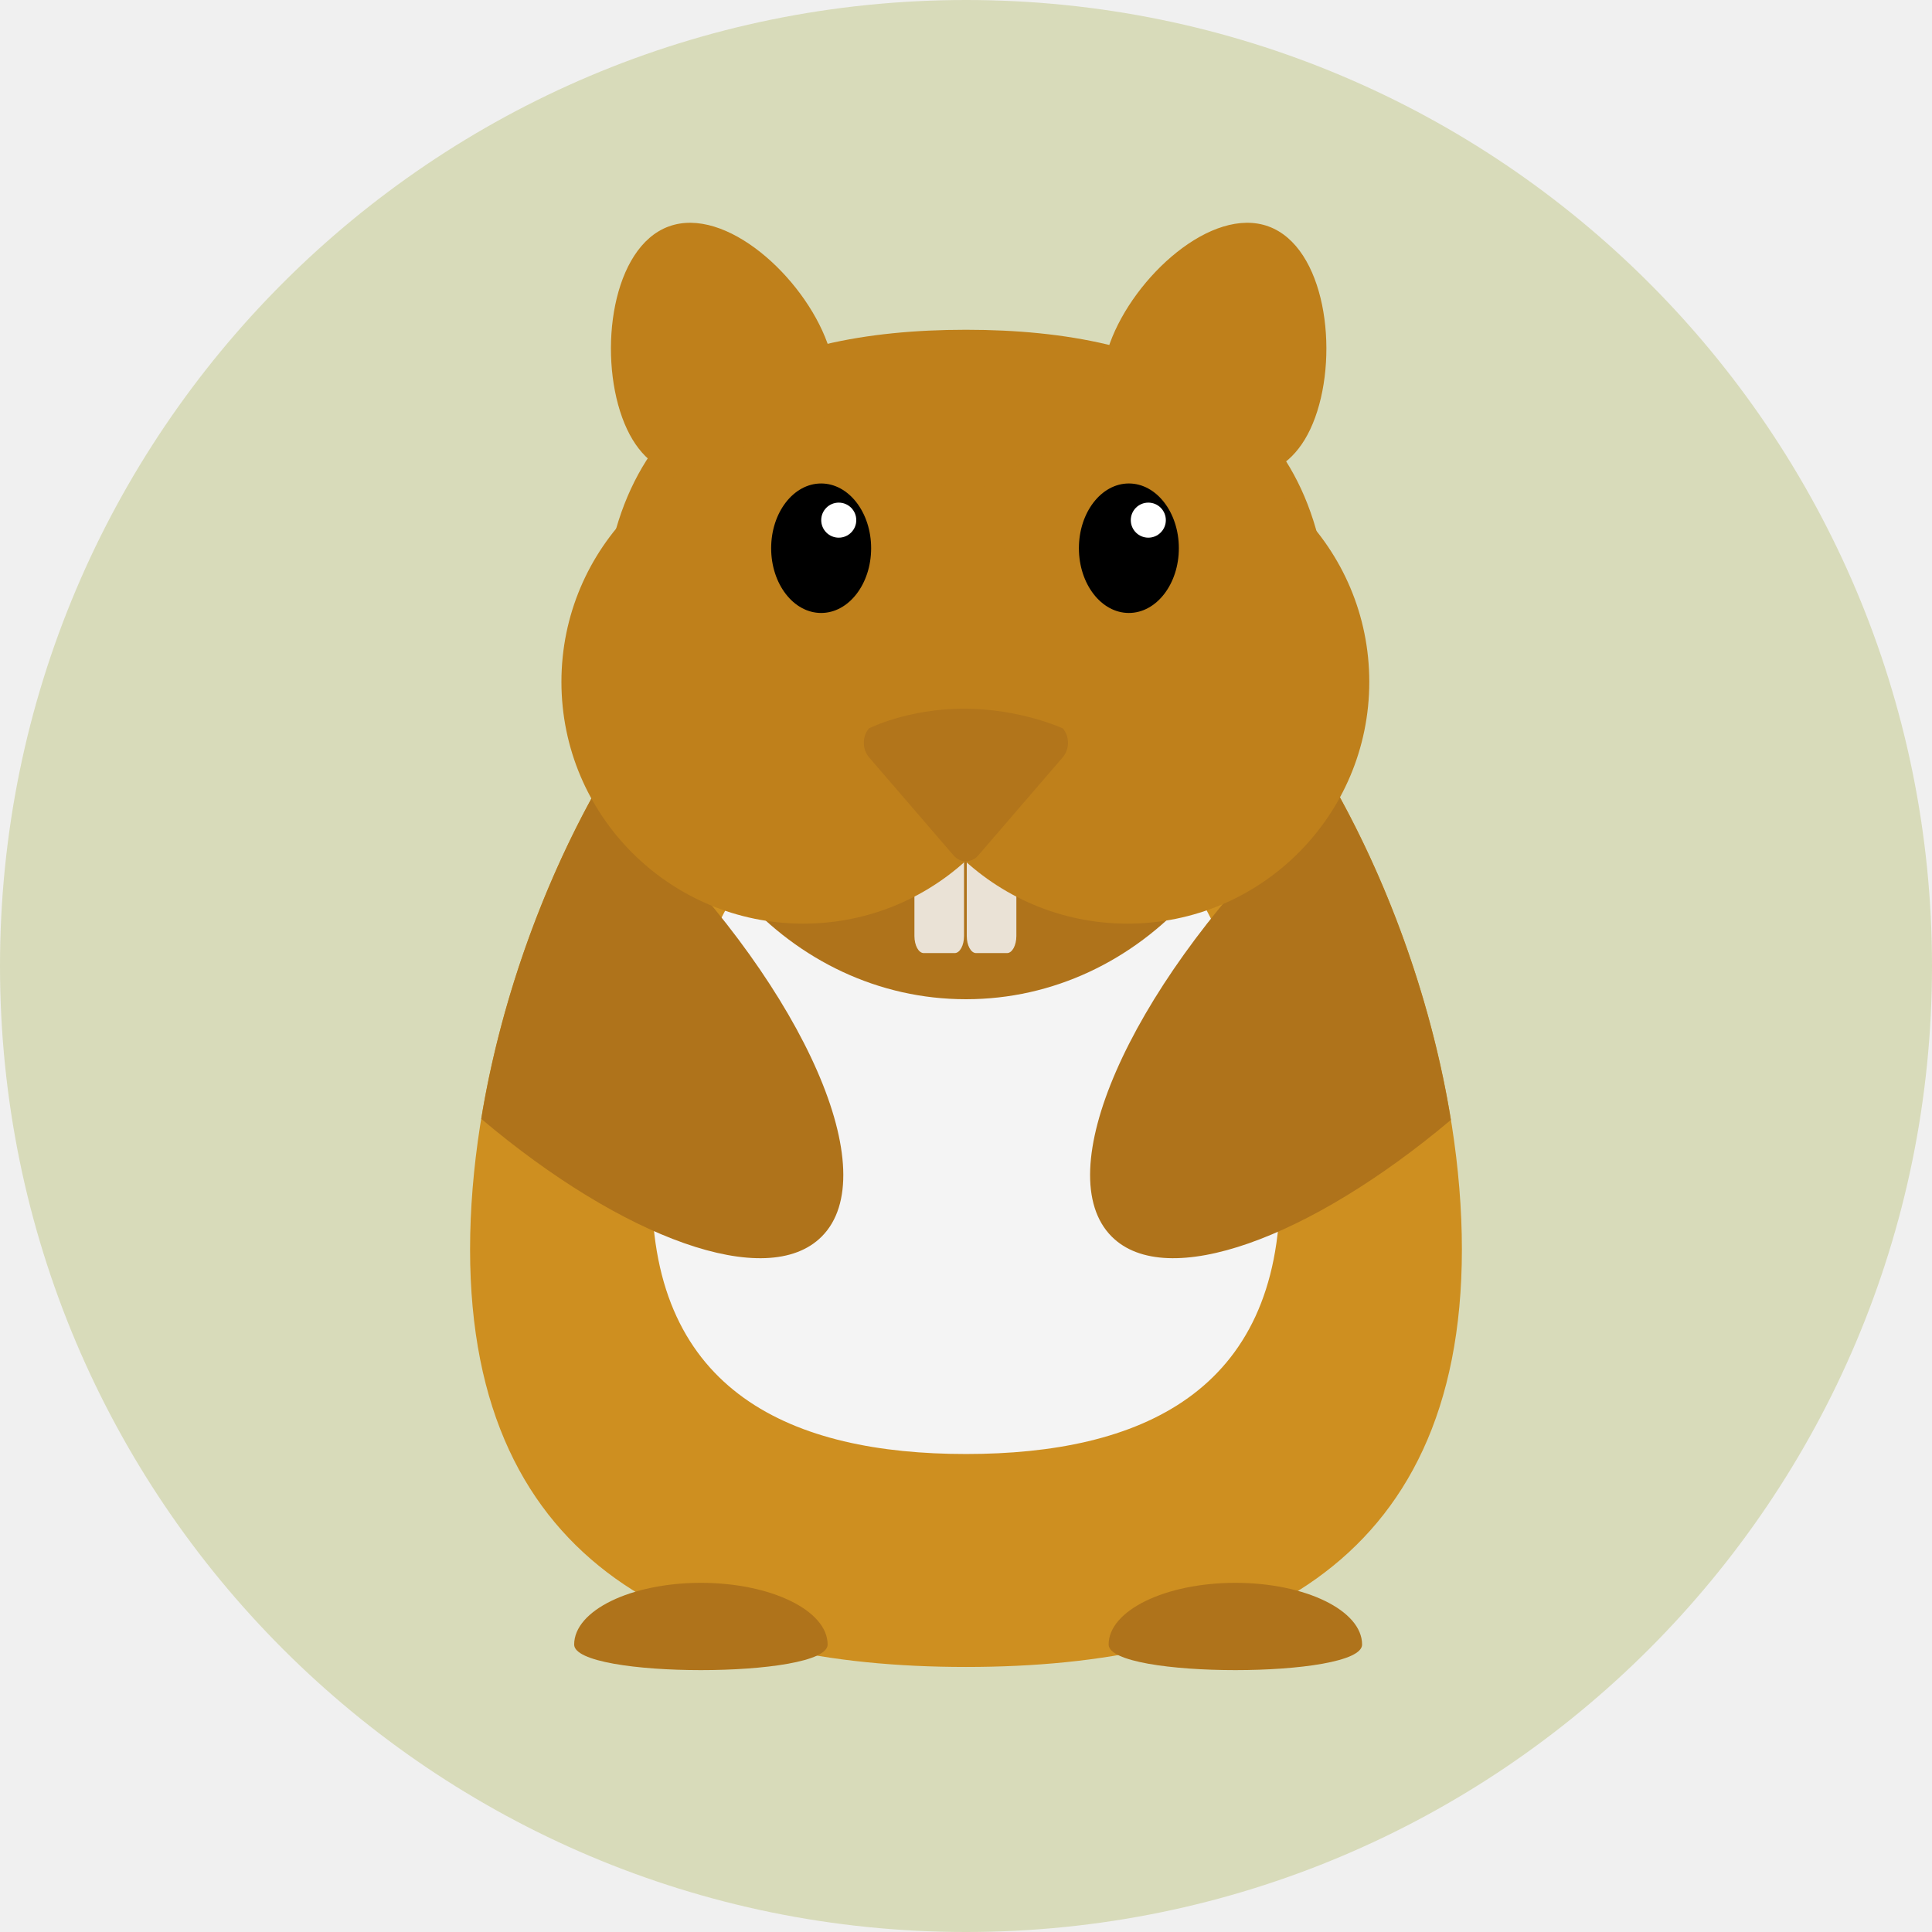
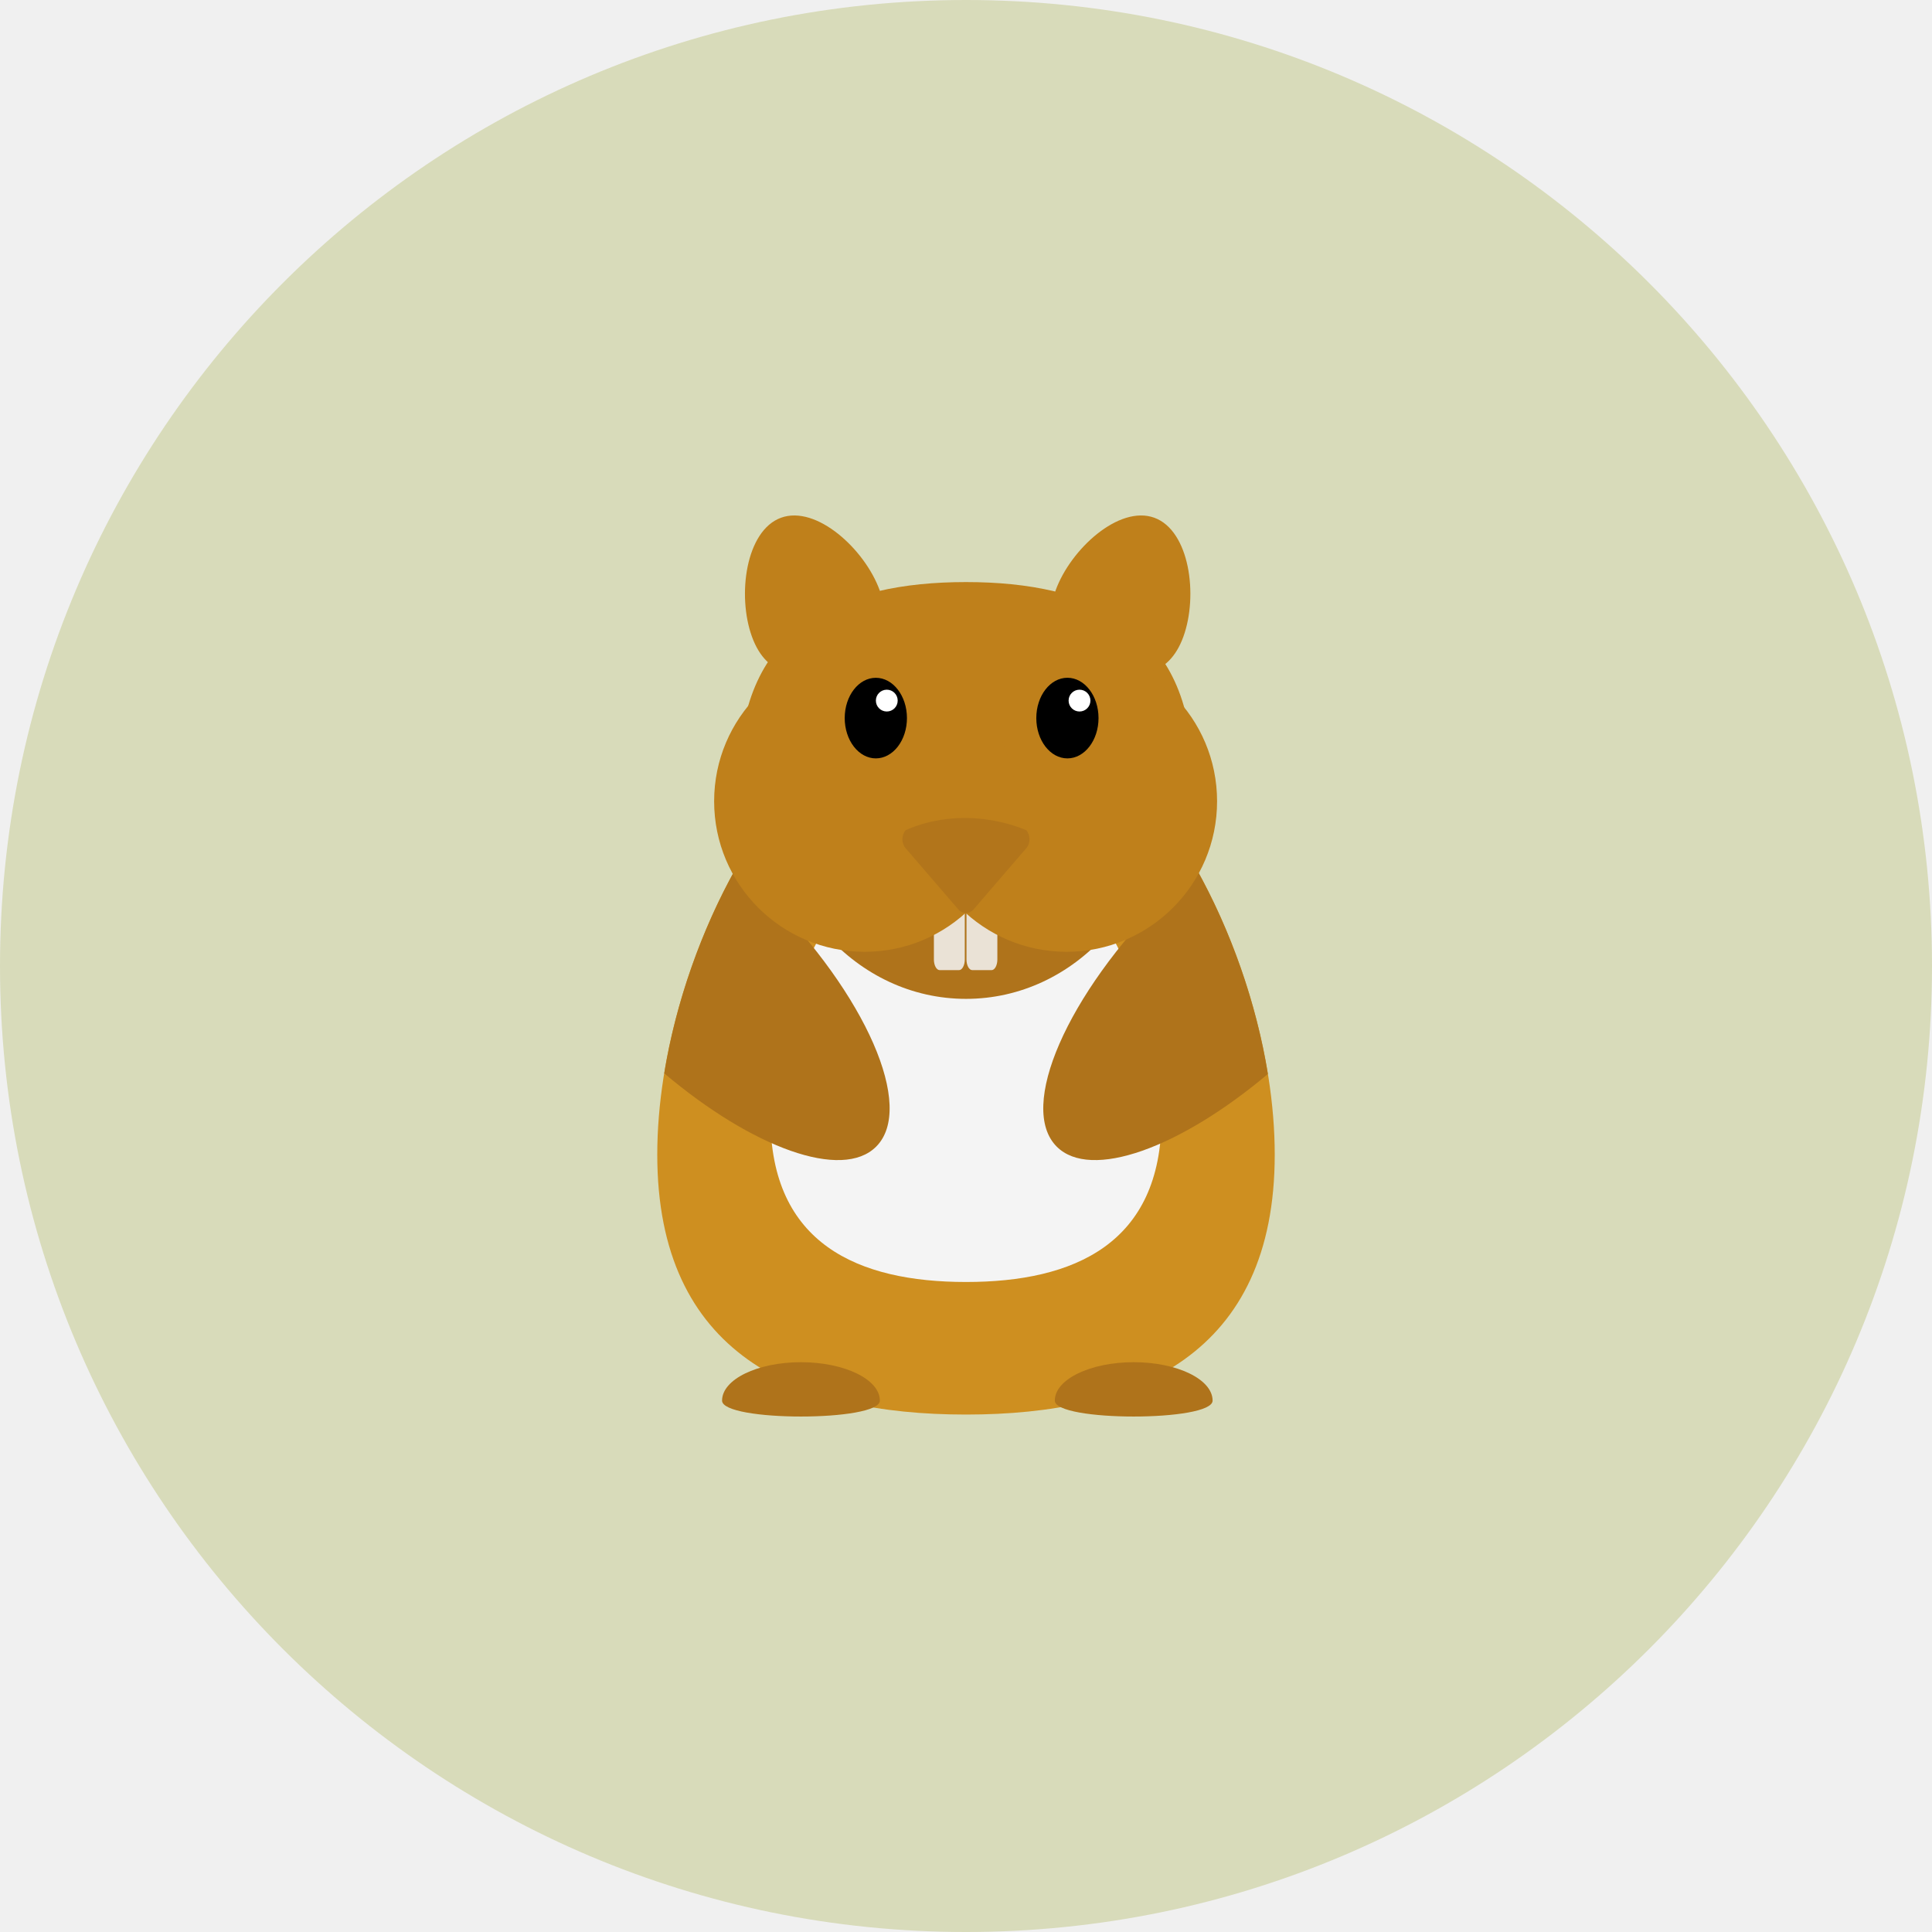
- <svg xmlns="http://www.w3.org/2000/svg" height="456" width="456" version="1.1" id="Layer_1" viewBox="0 0 496.158 496.158" xml:space="preserve" fill="#000000">
+ <svg xmlns="http://www.w3.org/2000/svg" height="456" width="456" version="1.1" id="Layer_1" viewBox="0 0 496.158 496.158" fill="#000000">
  <g id="SVGRepo_bgCarrier" stroke-width="0" />
  <g id="SVGRepo_tracerCarrier" stroke-linecap="round" stroke-linejoin="round" />
  <g id="SVGRepo_iconCarrier">
-     <path style="fill:#d8dbba;" d="M248.075,0C111.07,0,0,111.055,0,248.083c0,136.998,111.07,248.075,248.075,248.075 c137.013,0,248.083-111.078,248.083-248.075C496.158,111.055,385.088,0,248.075,0z" />
-     <path style="fill:#CE8F20;" d="M248.075,129.822c-70.331,0-127.354,108.66-127.354,191.029c0,82.362,57.022,107.241,127.354,107.241 c70.339,0,127.354-24.879,127.354-107.241C375.43,238.481,318.414,129.822,248.075,129.822z" />
-     <path style="fill:#F4F4F4;" d="M248.075,184.503c-44.541,0-80.659,68.82-80.659,120.985s36.118,67.917,80.659,67.917 c44.549,0,80.655-15.752,80.655-67.917C328.73,253.324,292.624,184.503,248.075,184.503z" />
-     <path style="fill:#AF731B;" d="M248.075,98.692c-44.942,0-81.367,15.492-81.367,66.796s36.425,91.125,81.367,91.125 c44.936,0,81.367-39.821,81.367-91.125S293.011,98.692,248.075,98.692z" />
-     <g>
-       <path style="fill:#EAE2D6;" d="M245.176,211.226h-7.945c-1.323,0-2.398,1.966-2.398,4.388v24.757c0,2.425,1.075,4.392,2.398,4.392 h7.945c1.323,0,2.398-1.966,2.398-4.392v-24.757C247.574,213.193,246.499,211.226,245.176,211.226z" />
-       <path style="fill:#EAE2D6;" d="M258.617,211.226h-7.948c-1.32,0-2.395,1.966-2.395,4.388v24.757c0,2.425,1.074,4.392,2.395,4.392 h7.948c1.324,0,2.396-1.966,2.396-4.392v-24.757C261.013,213.193,259.941,211.226,258.617,211.226z" />
+     <path style="fill:#d8dbba;" d="M248.075 0C111.07 0 0 111.055 0 248.083c0 136.998 111.07 248.075 248.075 248.075 137.013 0 248.083 -111.078 248.083 -248.075C496.158 111.055 385.088 0 248.075 0" />
+     <path style="fill: rgb(206, 143, 32);" d="M 248.079 177.582 C 204.293 177.582 168.793 245.23 168.793 296.51 C 168.793 347.786 204.293 363.274 248.079 363.274 C 291.869 363.274 327.365 347.786 327.365 296.51 C 327.365 245.23 291.869 177.582 248.079 177.582" />
+     <path style="fill: rgb(244, 244, 244);" d="M 248.079 211.625 C 220.349 211.625 197.864 254.47 197.864 286.946 C 197.864 319.422 220.349 329.228 248.079 329.228 C 275.814 329.228 298.292 319.422 298.292 286.946 C 298.292 254.47 275.814 211.625 248.079 211.625" />
+     <path style="fill: rgb(175, 115, 27);" d="M 248.079 158.202 C 220.1 158.202 197.423 167.847 197.423 199.787 C 197.423 231.727 220.1 256.518 248.079 256.518 C 276.054 256.518 298.735 231.727 298.735 199.787 C 298.735 167.847 276.054 158.202 248.079 158.202" />
+     <g style="" transform="matrix(0.622563, 0, 0, 0.622563, 93.63633, 96.75963)">
+       <path style="fill:#EAE2D6;" d="M245.176 211.226h-7.945c-1.323 0 -2.398 1.966 -2.398 4.388v24.757c0 2.425 1.075 4.392 2.398 4.392h7.945c1.323 0 2.398 -1.966 2.398 -4.392v-24.757c0 -2.421 -1.075 -4.388 -2.398 -4.388" />
+       <path style="fill:#EAE2D6;" d="M258.617 211.226h-7.948c-1.32 0 -2.395 1.966 -2.395 4.388v24.757c0 2.425 1.074 4.392 2.395 4.392h7.948c1.324 0 2.396 -1.966 2.396 -4.392v-24.757c0 -2.421 -1.072 -4.388 -2.396 -4.388" />
    </g>
-     <g>
-       <path style="fill:#BF801B;" d="M248.075,84.687c-51.583,0-93.394,18.243-93.394,78.643c0,25.966,7.742,49.415,20.645,67.734 c5.352-47.873,35.881-62.891,72.749-62.891c36.86,0,67.39,15.018,72.749,62.887c12.902-18.315,20.645-41.764,20.645-67.73 C341.469,102.93,299.651,84.687,248.075,84.687z" />
-       <path style="fill:#BF801B;" d="M212.474,88.088c-6.189-17.038-26.146-35.23-40.697-29.944 c-14.547,5.287-18.181,32.044-11.992,49.085c6.189,17.034,19.854,17.895,34.404,12.612 C208.736,114.555,218.663,105.126,212.474,88.088z" />
-       <path style="fill:#BF801B;" d="M325.751,58.144c-14.552-5.287-34.508,12.906-40.697,29.944s3.733,26.467,18.281,31.753 c14.551,5.283,28.215,4.422,34.404-12.612C343.929,90.188,340.298,63.431,325.751,58.144z" />
+     <g style="" transform="matrix(0.622563, 0, 0, 0.622563, 93.63633, 96.75963)">
+       <path style="fill:#BF801B;" d="M248.075 84.687c-51.583 0 -93.394 18.243 -93.394 78.643 0 25.966 7.742 49.415 20.645 67.734 5.352 -47.873 35.881 -62.891 72.749 -62.891 36.86 0 67.39 15.018 72.749 62.887 12.902 -18.315 20.645 -41.764 20.645 -67.73 0 -60.4 -41.818 -78.643 -93.394 -78.643" />
+       <path style="fill:#BF801B;" d="M212.474 88.088c-6.189 -17.038 -26.146 -35.23 -40.697 -29.944 -14.547 5.287 -18.181 32.044 -11.992 49.085 6.189 17.034 19.854 17.895 34.404 12.612 14.547 -5.286 24.474 -14.715 18.285 -31.753" />
+       <path style="fill:#BF801B;" d="M325.751 58.144c-14.552 -5.287 -34.508 12.906 -40.697 29.944s3.733 26.467 18.281 31.753c14.551 5.283 28.215 4.422 34.404 -12.612 6.19 -17.041 2.559 -43.798 -11.988 -49.085" />
    </g>
-     <g>
-       <path style="fill:#AF731B;" d="M342.842,202.501c-4.043,3.573-8.075,7.291-12.05,11.269 c-41.171,41.167-61.444,87.644-45.287,103.802c13.997,13.997,50.75,0.62,87.098-29.967 C367.874,258.522,357.42,228.482,342.842,202.501z" />
-       <path style="fill:#AF731B;" d="M165.725,213.77c-4.059-4.059-8.171-7.85-12.295-11.483c-14.597,25.943-25.078,55.971-29.833,85.051 c36.451,30.782,73.38,44.273,87.415,30.235C227.174,301.414,206.896,254.938,165.725,213.77z" />
+     <g style="" transform="matrix(0.622563, 0, 0, 0.622563, 93.63633, 96.75963)">
+       <path style="fill:#AF731B;" d="M342.842 202.501c-4.043 3.573 -8.075 7.291 -12.05 11.269 -41.171 41.167 -61.444 87.644 -45.287 103.802 13.997 13.997 50.75 0.62 87.098 -29.967 -4.729 -29.083 -15.183 -59.123 -29.761 -85.104" />
+       <path style="fill:#AF731B;" d="M165.725 213.77c-4.059 -4.059 -8.171 -7.85 -12.295 -11.483 -14.597 25.943 -25.078 55.971 -29.833 85.051 36.451 30.782 73.38 44.273 87.415 30.235 16.162 -16.159 -4.116 -62.635 -45.287 -103.803" />
    </g>
-     <g>
-       <path style="fill:#BF801B;" d="M289.56,113.006c-34.302,0-62.104,27.802-62.104,62.099c0,34.293,27.802,62.095,62.104,62.095 c34.293,0,62.087-27.802,62.087-62.095C351.647,140.808,323.853,113.006,289.56,113.006z" />
-       <path style="fill:#BF801B;" d="M206.28,113.006c-34.301,0-62.099,27.802-62.099,62.099c0,34.293,27.798,62.095,62.099,62.095 c34.29,0,62.096-27.802,62.096-62.095C268.376,140.808,240.57,113.006,206.28,113.006z" />
+     <g style="" transform="matrix(0.622563, 0, 0, 0.622563, 93.63633, 96.75963)">
+       <path style="fill:#BF801B;" d="M289.56 113.006c-34.302 0 -62.104 27.802 -62.104 62.099 0 34.293 27.802 62.095 62.104 62.095 34.293 0 62.087 -27.802 62.087 -62.095 0 -34.297 -27.794 -62.099 -62.087 -62.099" />
+       <path style="fill:#BF801B;" d="M206.28 113.006c-34.301 0 -62.099 27.802 -62.099 62.099 0 34.293 27.798 62.095 62.099 62.095 34.29 0 62.096 -27.802 62.096 -62.095 0 -34.297 -27.806 -62.099 -62.096 -62.099" />
    </g>
-     <ellipse cx="210.879" cy="140.789" rx="12.838" ry="16.628" />
-     <path d="M289.904,124.16c-7.084,0-12.83,7.444-12.83,16.628s5.746,16.628,12.83,16.628c7.092,0,12.838-7.444,12.838-16.628 S296.996,124.16,289.904,124.16z" />
-     <g>
-       <circle style="fill:#FFFFFF;" cx="294.899" cy="133.579" r="4.5" />
-       <circle style="fill:#FFFFFF;" cx="215.399" cy="133.579" r="4.5" />
+     <path cx="210.879" cy="140.789" rx="12.838" ry="16.628" d="M 232.915 184.41 C 232.915 187.156 232.072 189.789 230.574 191.73 C 229.075 193.671 227.042 194.762 224.922 194.762 C 222.802 194.762 220.769 193.671 219.271 191.73 C 217.772 189.789 216.93 187.156 216.93 184.41 C 216.933 178.696 220.51 174.065 224.922 174.065 C 229.334 174.065 232.912 178.696 232.915 184.41 Z" style="" />
+     <path d="M 274.12 174.058 C 269.71 174.058 266.133 178.692 266.133 184.41 C 266.133 190.127 269.71 194.762 274.12 194.762 C 278.535 194.762 282.113 190.127 282.113 184.41 C 282.113 178.692 278.535 174.058 274.12 174.058" style="" />
+     <g style="" transform="matrix(0.622563, 0, 0, 0.622563, 93.63633, 96.75963)">
+       <path style="fill:#FFFFFF;" cx="294.899" cy="133.579" r="4.5" d="M299.399 133.579A4.5 4.5 0 0 1 294.899 138.079A4.5 4.5 0 0 1 290.399 133.579A4.5 4.5 0 0 1 299.399 133.579z" />
+       <path style="fill:#FFFFFF;" cx="215.399" cy="133.579" r="4.5" d="M219.899 133.579A4.5 4.5 0 0 1 215.399 138.079A4.5 4.5 0 0 1 210.899 133.579A4.5 4.5 0 0 1 219.899 133.579z" />
    </g>
-     <path style="fill:#B2751B;" d="M272.947,187.062c0,0-10.879-5.064-25.381-5.064c-14.501,0-24.405,5.064-24.405,5.064 c-1.763,2.043-1.763,5.355,0,7.398l21.705,25.201c1.763,2.042,4.613,2.042,6.376,0l21.705-25.201 C274.711,192.418,274.711,189.105,272.947,187.062z" />
-     <g>
-       <path style="fill:#AF731B;" d="M180.001,406.49c-17.975,0-32.549,7.096-32.549,15.848c0,8.756,65.091,8.756,65.091,0 C212.543,413.586,197.972,406.49,180.001,406.49z" />
-       <path style="fill:#AF731B;" d="M317.259,406.49c-17.979,0-32.549,7.096-32.549,15.848c0,8.756,65.09,8.756,65.09,0 C349.8,413.586,335.229,406.49,317.259,406.49z" />
+     <path style="fill: rgb(178, 117, 27);" d="M 263.563 213.218 C 263.563 213.218 256.79 210.065 247.762 210.065 C 238.734 210.065 232.568 213.218 232.568 213.218 C 231.471 214.49 231.471 216.552 232.568 217.824 L 246.081 233.513 C 247.179 234.784 248.953 234.784 250.051 233.513 L 263.563 217.824 C 264.662 216.552 264.662 214.49 263.563 213.218" />
+     <g style="" transform="matrix(0.622563, 0, 0, 0.622563, 93.63633, 96.75963)">
+       <path style="fill:#AF731B;" d="M180.001 406.49c-17.975 0 -32.549 7.096 -32.549 15.848 0 8.756 65.091 8.756 65.091 0 0 -8.752 -14.571 -15.848 -32.542 -15.848" />
+       <path style="fill:#AF731B;" d="M317.259 406.49c-17.979 0 -32.549 7.096 -32.549 15.848 0 8.756 65.09 8.756 65.09 0 0 -8.752 -14.571 -15.848 -32.541 -15.848" />
    </g>
  </g>
</svg>
